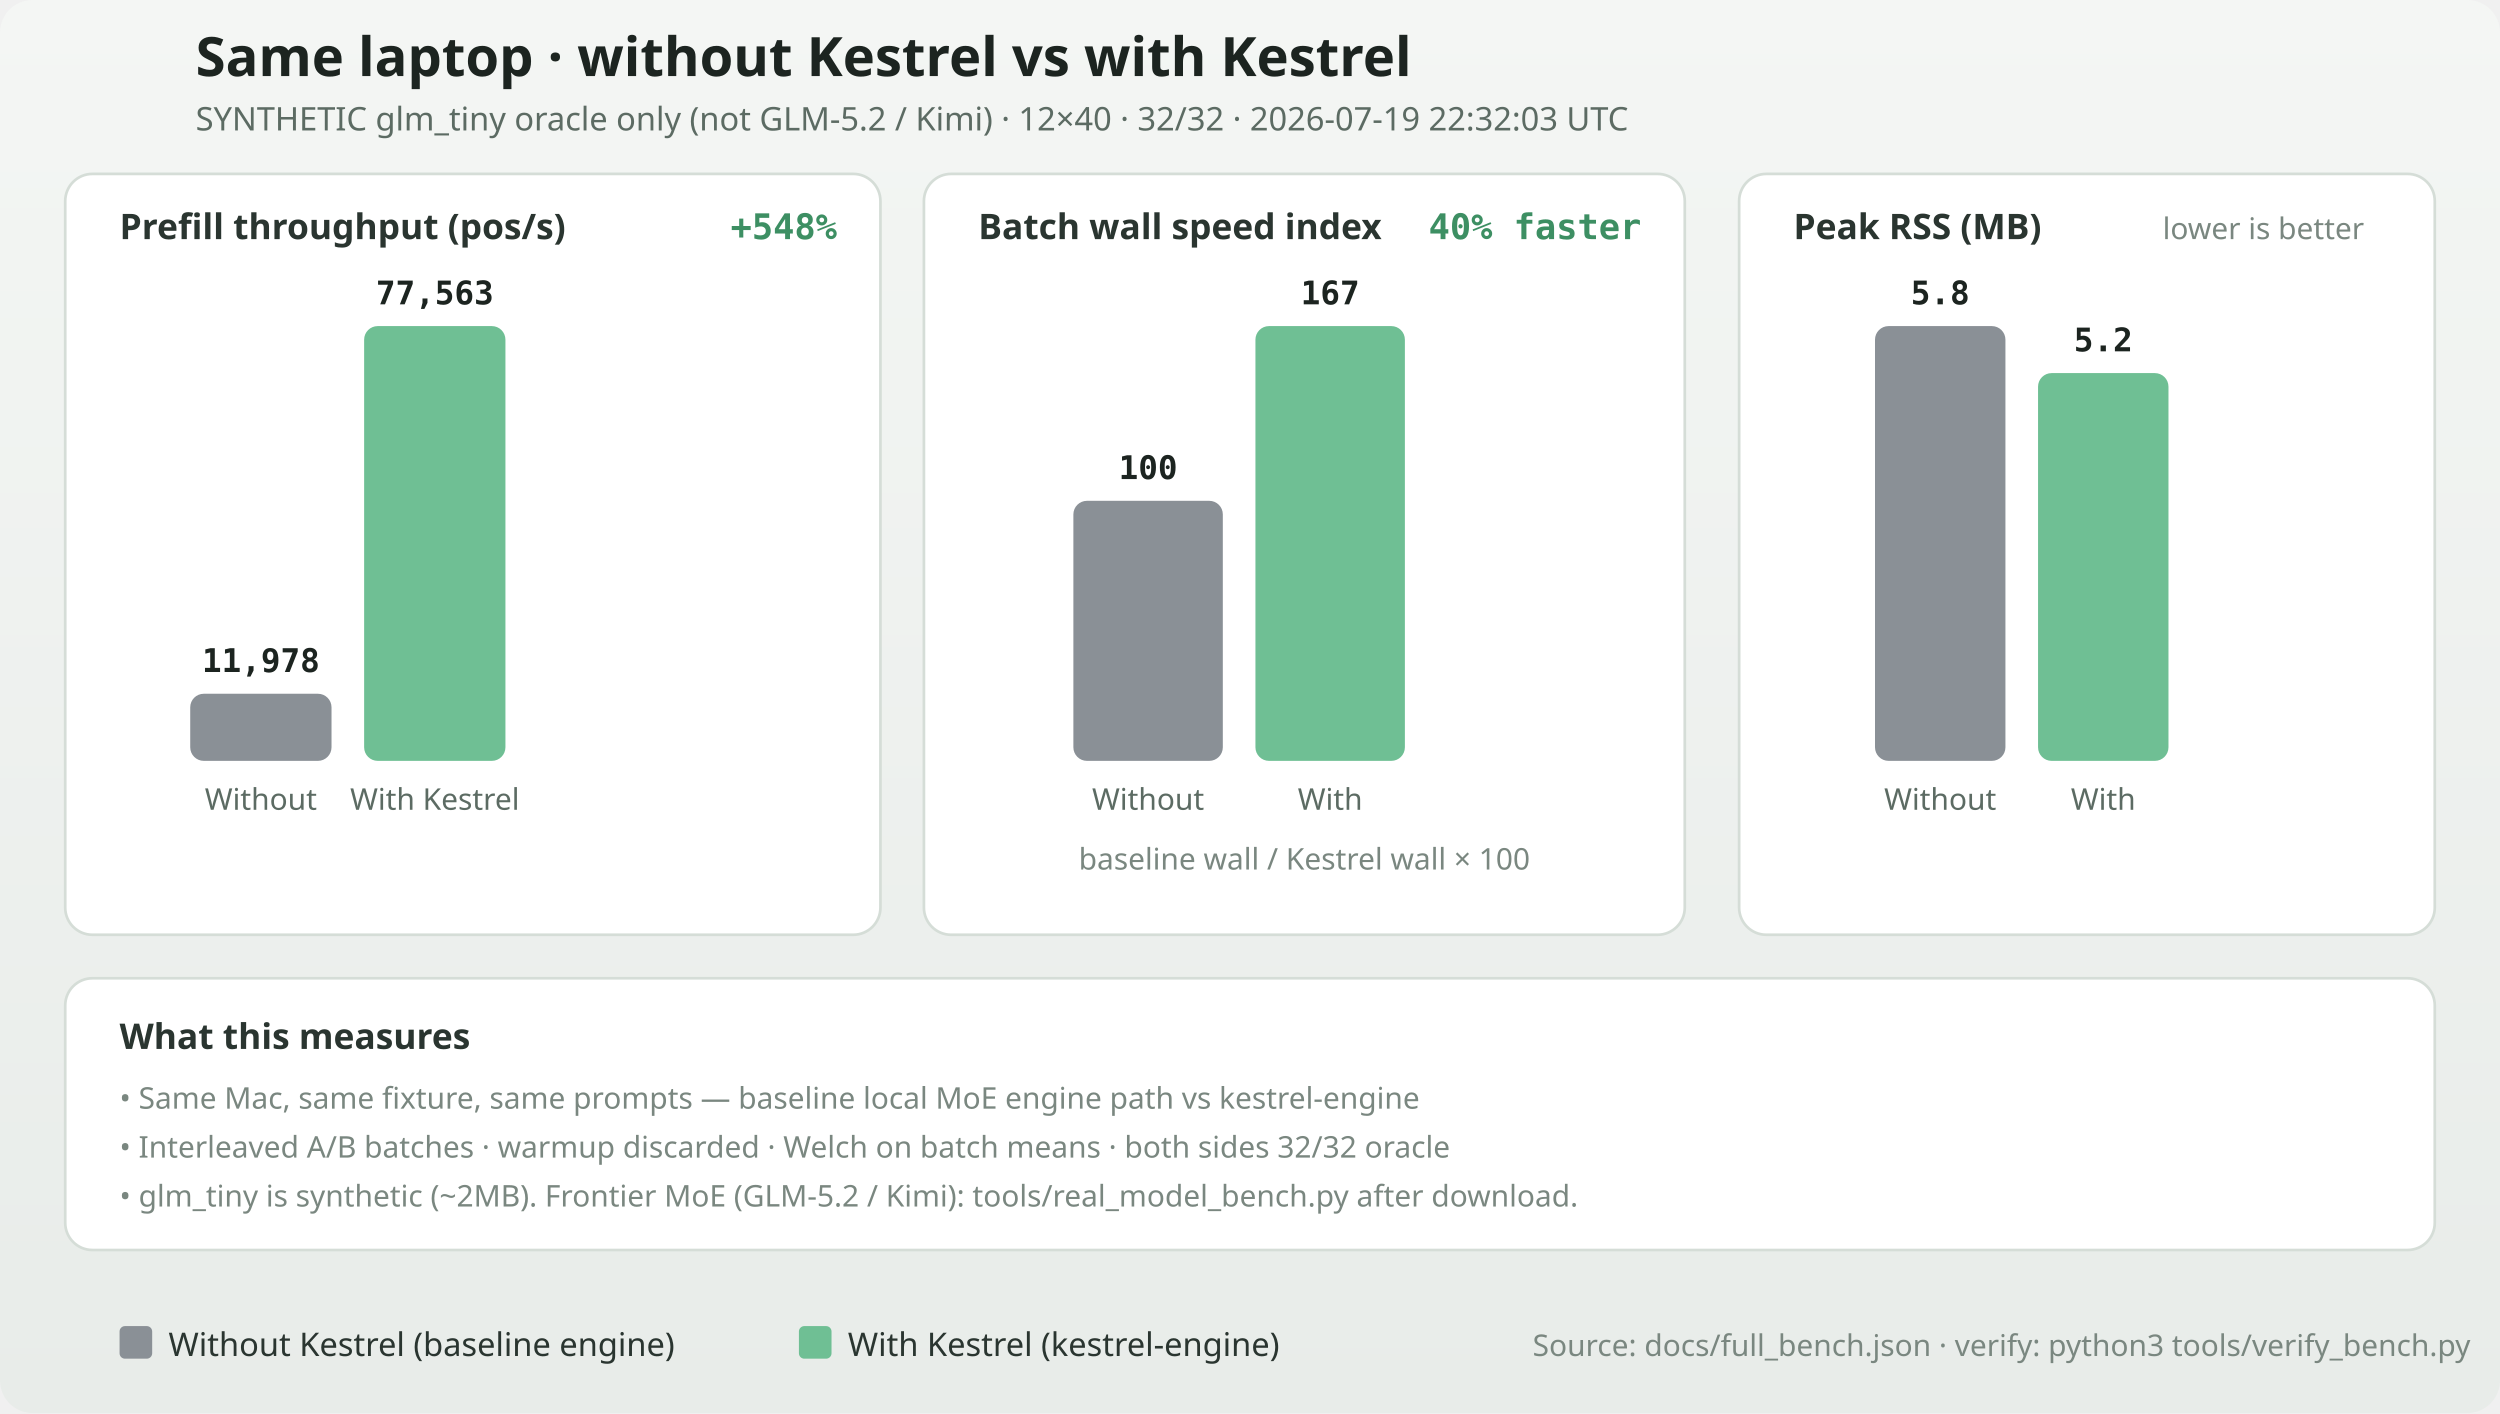
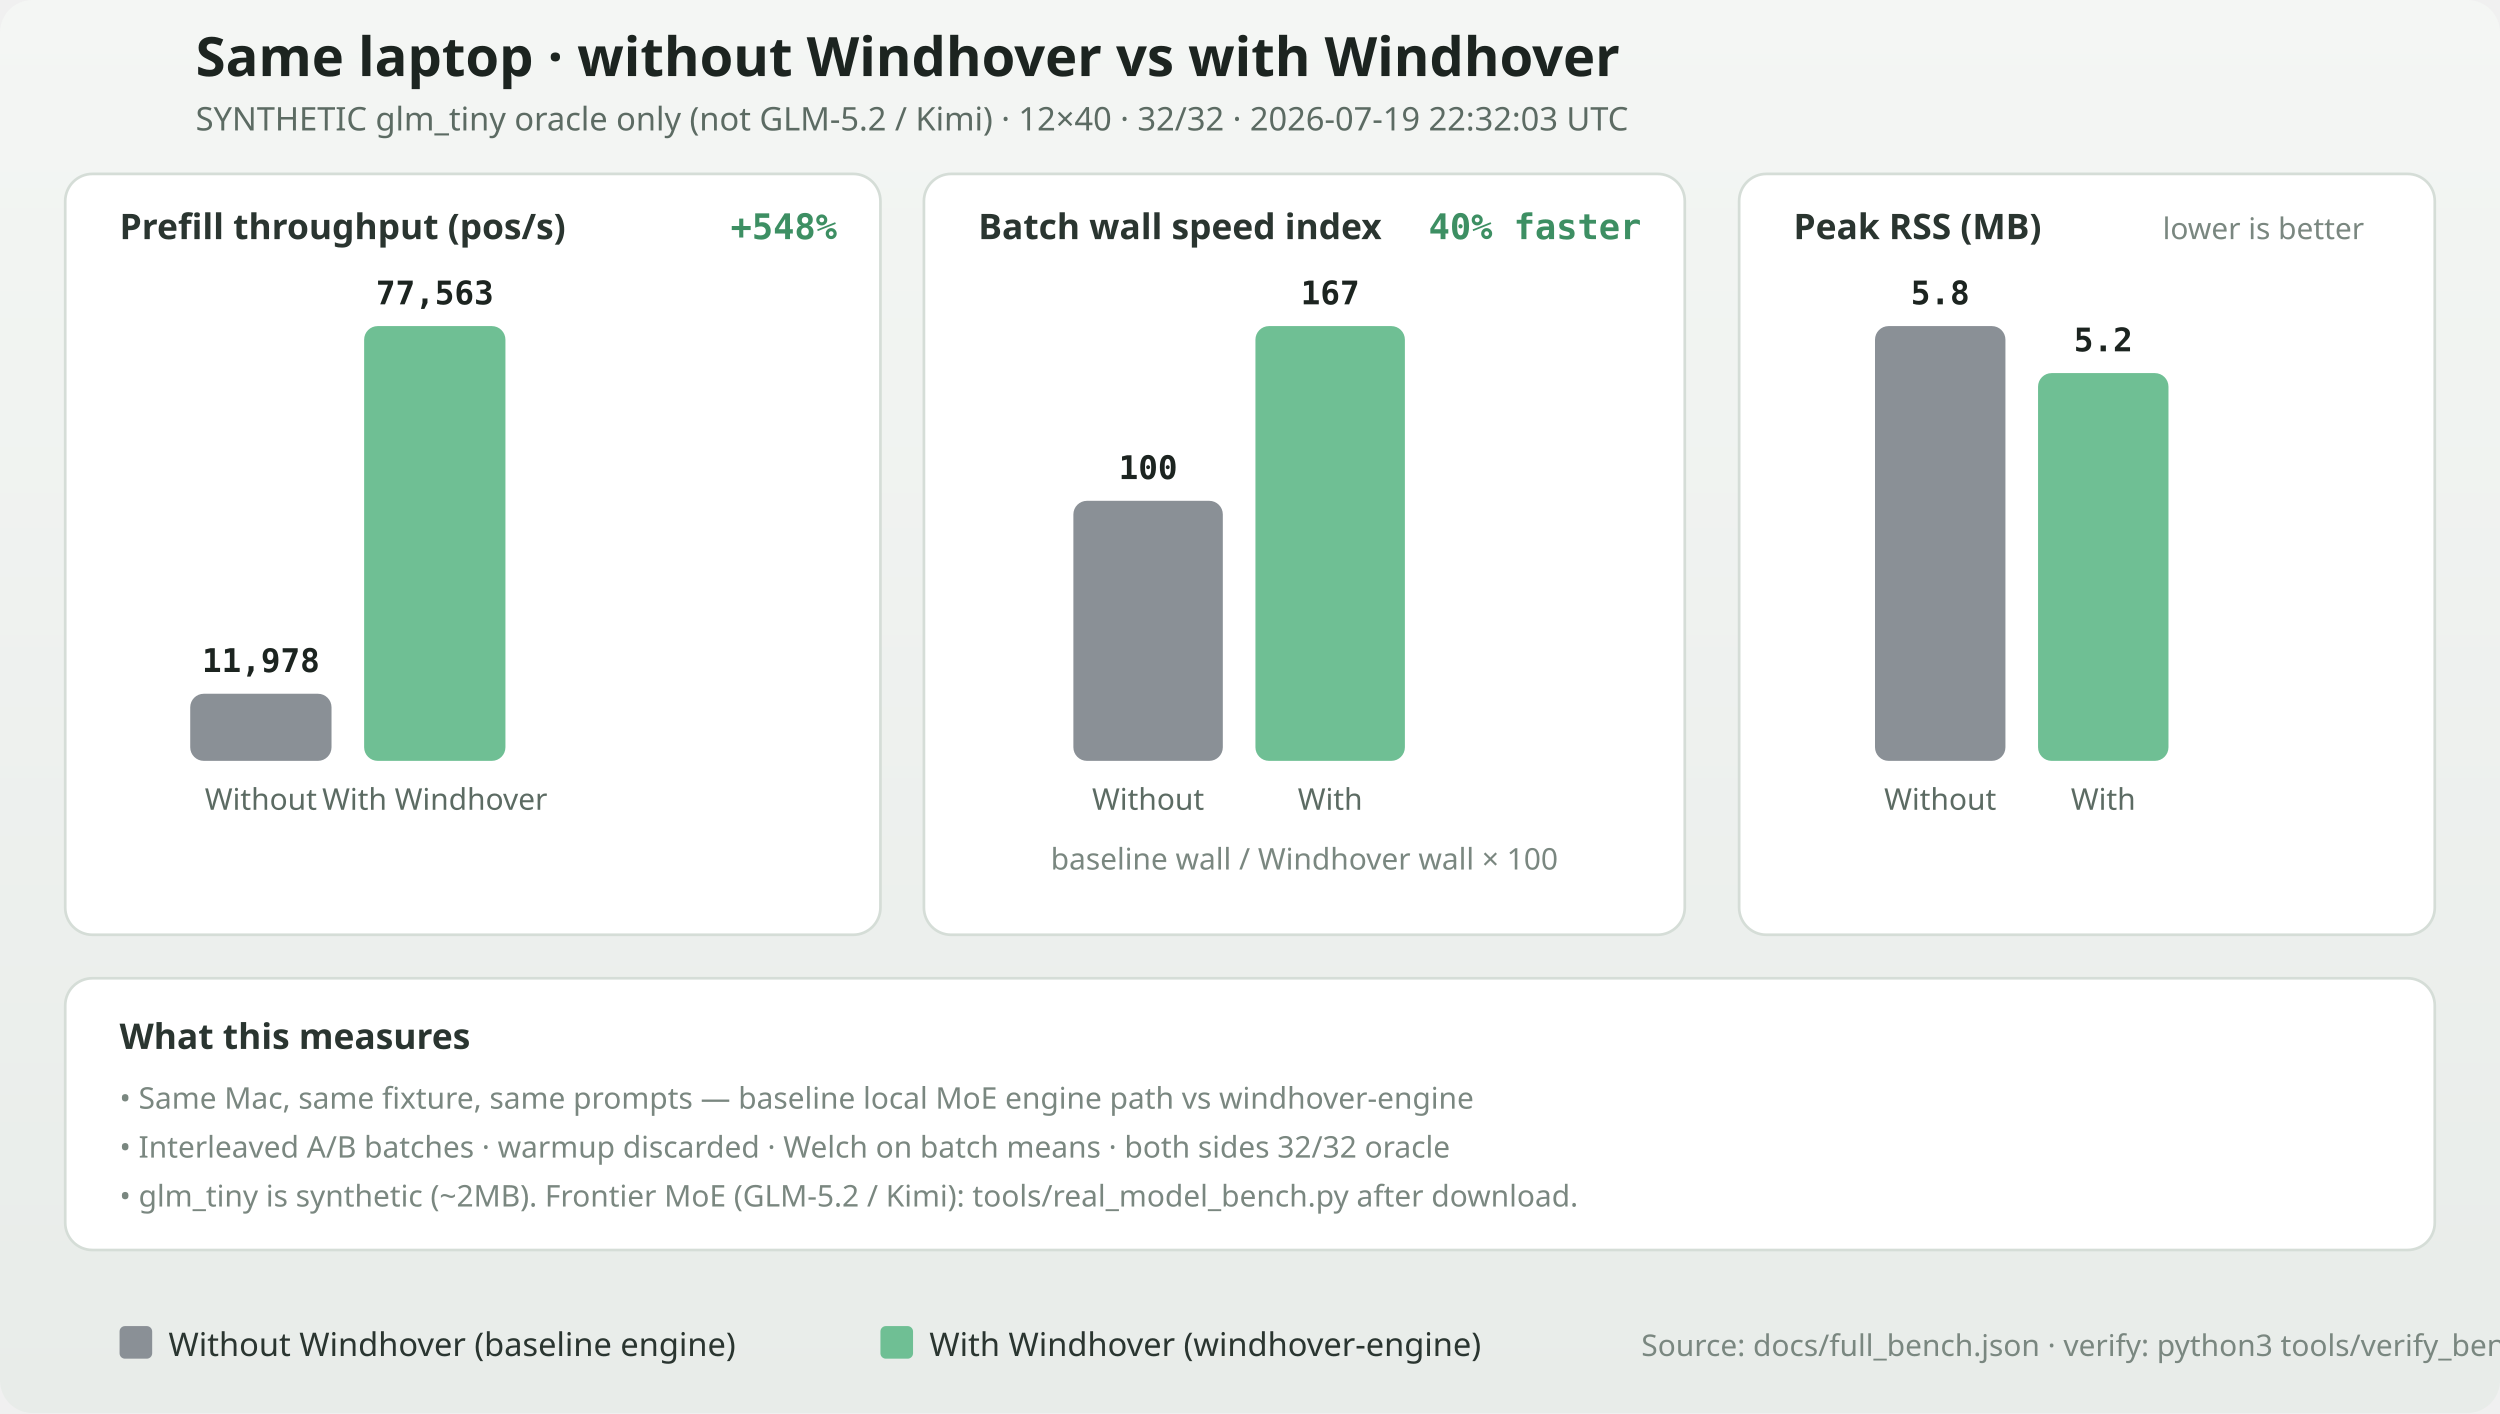
- <svg xmlns="http://www.w3.org/2000/svg" width="920" height="520" viewBox="0 0 920 520" role="img" aria-label="Same laptop: without Kestrel engine vs with Kestrel engine on glm_tiny">
+ <svg xmlns="http://www.w3.org/2000/svg" width="920" height="520" viewBox="0 0 920 520" role="img" aria-label="Same laptop: without Windhover vs with Windhover on glm_tiny">
  <defs>
    <style>
      .title { font: 700 20px ui-sans-serif, system-ui, sans-serif; fill: #1c2420; }
      .sub { font: 400 12px ui-sans-serif, system-ui, sans-serif; fill: #5c6b63; }
      .panel { font: 600 13px ui-sans-serif, system-ui, sans-serif; fill: #2a3530; }
      .tick { font: 500 11px ui-sans-serif, system-ui, sans-serif; fill: #5c6b63; }
      .val { font: 600 12px ui-monospace, Menlo, monospace; fill: #1c2420; }
      .legend { font: 500 12px ui-sans-serif, system-ui, sans-serif; fill: #2a3530; }
      .foot { font: 400 11px ui-sans-serif, system-ui, sans-serif; fill: #7a8780; }
      .delta { font: 700 13px ui-monospace, Menlo, monospace; fill: #3d8f63; }
    </style>
    <linearGradient id="bg" x1="0" y1="0" x2="0" y2="1">
      <stop offset="0%" stop-color="#f4f6f4" />
      <stop offset="100%" stop-color="#e8ece9" />
    </linearGradient>
  </defs>
  <rect width="920" height="520" fill="url(#bg)" rx="12" />
-   <text x="72" y="28" class="title">Same laptop · without Kestrel vs with Kestrel</text>
+   <text x="72" y="28" class="title">Same laptop · without Windhover vs with Windhover</text>
  <text x="72" y="48" class="sub">SYNTHETIC glm_tiny oracle only (not GLM-5.2 / Kimi) · 12×40 · 32/32 · 2026-07-19 22:32:03 UTC</text>
  <rect x="24" y="64" width="300" height="280" rx="10" fill="#ffffff" stroke="#d5ddd7" />
  <text x="44" y="88" class="panel">Prefill throughput (pos/s)</text>
  <text x="308" y="88" text-anchor="end" class="delta">+548%</text>
  <rect x="70.0" y="255.3" width="52" height="24.7" rx="5" fill="#8a9096" />
  <rect x="134.0" y="120.0" width="52" height="160.0" rx="5" fill="#6fbf94" />
  <text x="96.0" y="298.0" text-anchor="middle" class="tick">Without</text>
-   <text x="160.0" y="298.0" text-anchor="middle" class="tick">With Kestrel</text>
+   <text x="160.0" y="298.0" text-anchor="middle" class="tick">With Windhover</text>
  <text x="96.0" y="247.3" text-anchor="middle" class="val">11,978</text>
  <text x="160.0" y="112.0" text-anchor="middle" class="val">77,563</text>
  <rect x="340" y="64" width="280" height="280" rx="10" fill="#ffffff" stroke="#d5ddd7" />
  <text x="360" y="88" class="panel">Batch wall speed index</text>
  <text x="604" y="88" text-anchor="end" class="delta">40% faster</text>
  <rect x="395.0" y="184.3" width="55" height="95.7" rx="5" fill="#8a9096" />
  <rect x="462.0" y="120.0" width="55" height="160.0" rx="5" fill="#6fbf94" />
  <text x="422.5" y="298.0" text-anchor="middle" class="tick">Without</text>
  <text x="489.5" y="298.0" text-anchor="middle" class="tick">With</text>
  <text x="422.5" y="176.3" text-anchor="middle" class="val">100</text>
  <text x="489.5" y="112.0" text-anchor="middle" class="val">167</text>
-   <text x="480" y="320" text-anchor="middle" class="foot">baseline wall / Kestrel wall × 100</text>
+   <text x="480" y="320" text-anchor="middle" class="foot">baseline wall / Windhover wall × 100</text>
  <rect x="640" y="64" width="256" height="280" rx="10" fill="#ffffff" stroke="#d5ddd7" />
  <text x="660" y="88" class="panel">Peak RSS (MB)</text>
  <text x="870" y="88" text-anchor="end" class="foot">lower is better</text>
  <rect x="690.0" y="120.0" width="48" height="160.0" rx="5" fill="#8a9096" />
  <rect x="750.0" y="137.3" width="48" height="142.7" rx="5" fill="#6fbf94" />
  <text x="714.0" y="298.0" text-anchor="middle" class="tick">Without</text>
  <text x="774.0" y="298.0" text-anchor="middle" class="tick">With</text>
  <text x="714.0" y="112.0" text-anchor="middle" class="val">5.8</text>
  <text x="774.0" y="129.3" text-anchor="middle" class="val">5.2</text>
  <rect x="24" y="360" width="872" height="100" rx="10" fill="#ffffff" stroke="#d5ddd7" />
  <text x="44" y="386" class="panel">What this measures</text>
-   <text x="44" y="408" class="foot">• Same Mac, same fixture, same prompts — baseline local MoE engine path vs kestrel-engine</text>
+   <text x="44" y="408" class="foot">• Same Mac, same fixture, same prompts — baseline local MoE engine path vs windhover-engine</text>
  <text x="44" y="426" class="foot">• Interleaved A/B batches · warmup discarded · Welch on batch means · both sides 32/32 oracle</text>
  <text x="44" y="444" class="foot">• glm_tiny is synthetic (~2MB). Frontier MoE (GLM-5.2 / Kimi): tools/real_model_bench.py after download.</text>
  <g transform="translate(44, 488)">
    <rect width="12" height="12" rx="2" fill="#8a9096" />
-     <text x="18" y="11" class="legend">Without Kestrel (baseline engine)</text>
-     <rect x="250" width="12" height="12" rx="2" fill="#6fbf94" />
-     <text x="268" y="11" class="legend">With Kestrel (kestrel-engine)</text>
-     <text x="520" y="11" class="foot">Source: docs/full_bench.json · verify: python3 tools/verify_bench.py</text>
+     <text x="18" y="11" class="legend">Without Windhover (baseline engine)</text>
+     <rect x="280" width="12" height="12" rx="2" fill="#6fbf94" />
+     <text x="298" y="11" class="legend">With Windhover (windhover-engine)</text>
+     <text x="560" y="11" class="foot">Source: docs/full_bench.json · verify: python3 tools/verify_bench.py</text>
  </g>
</svg>
